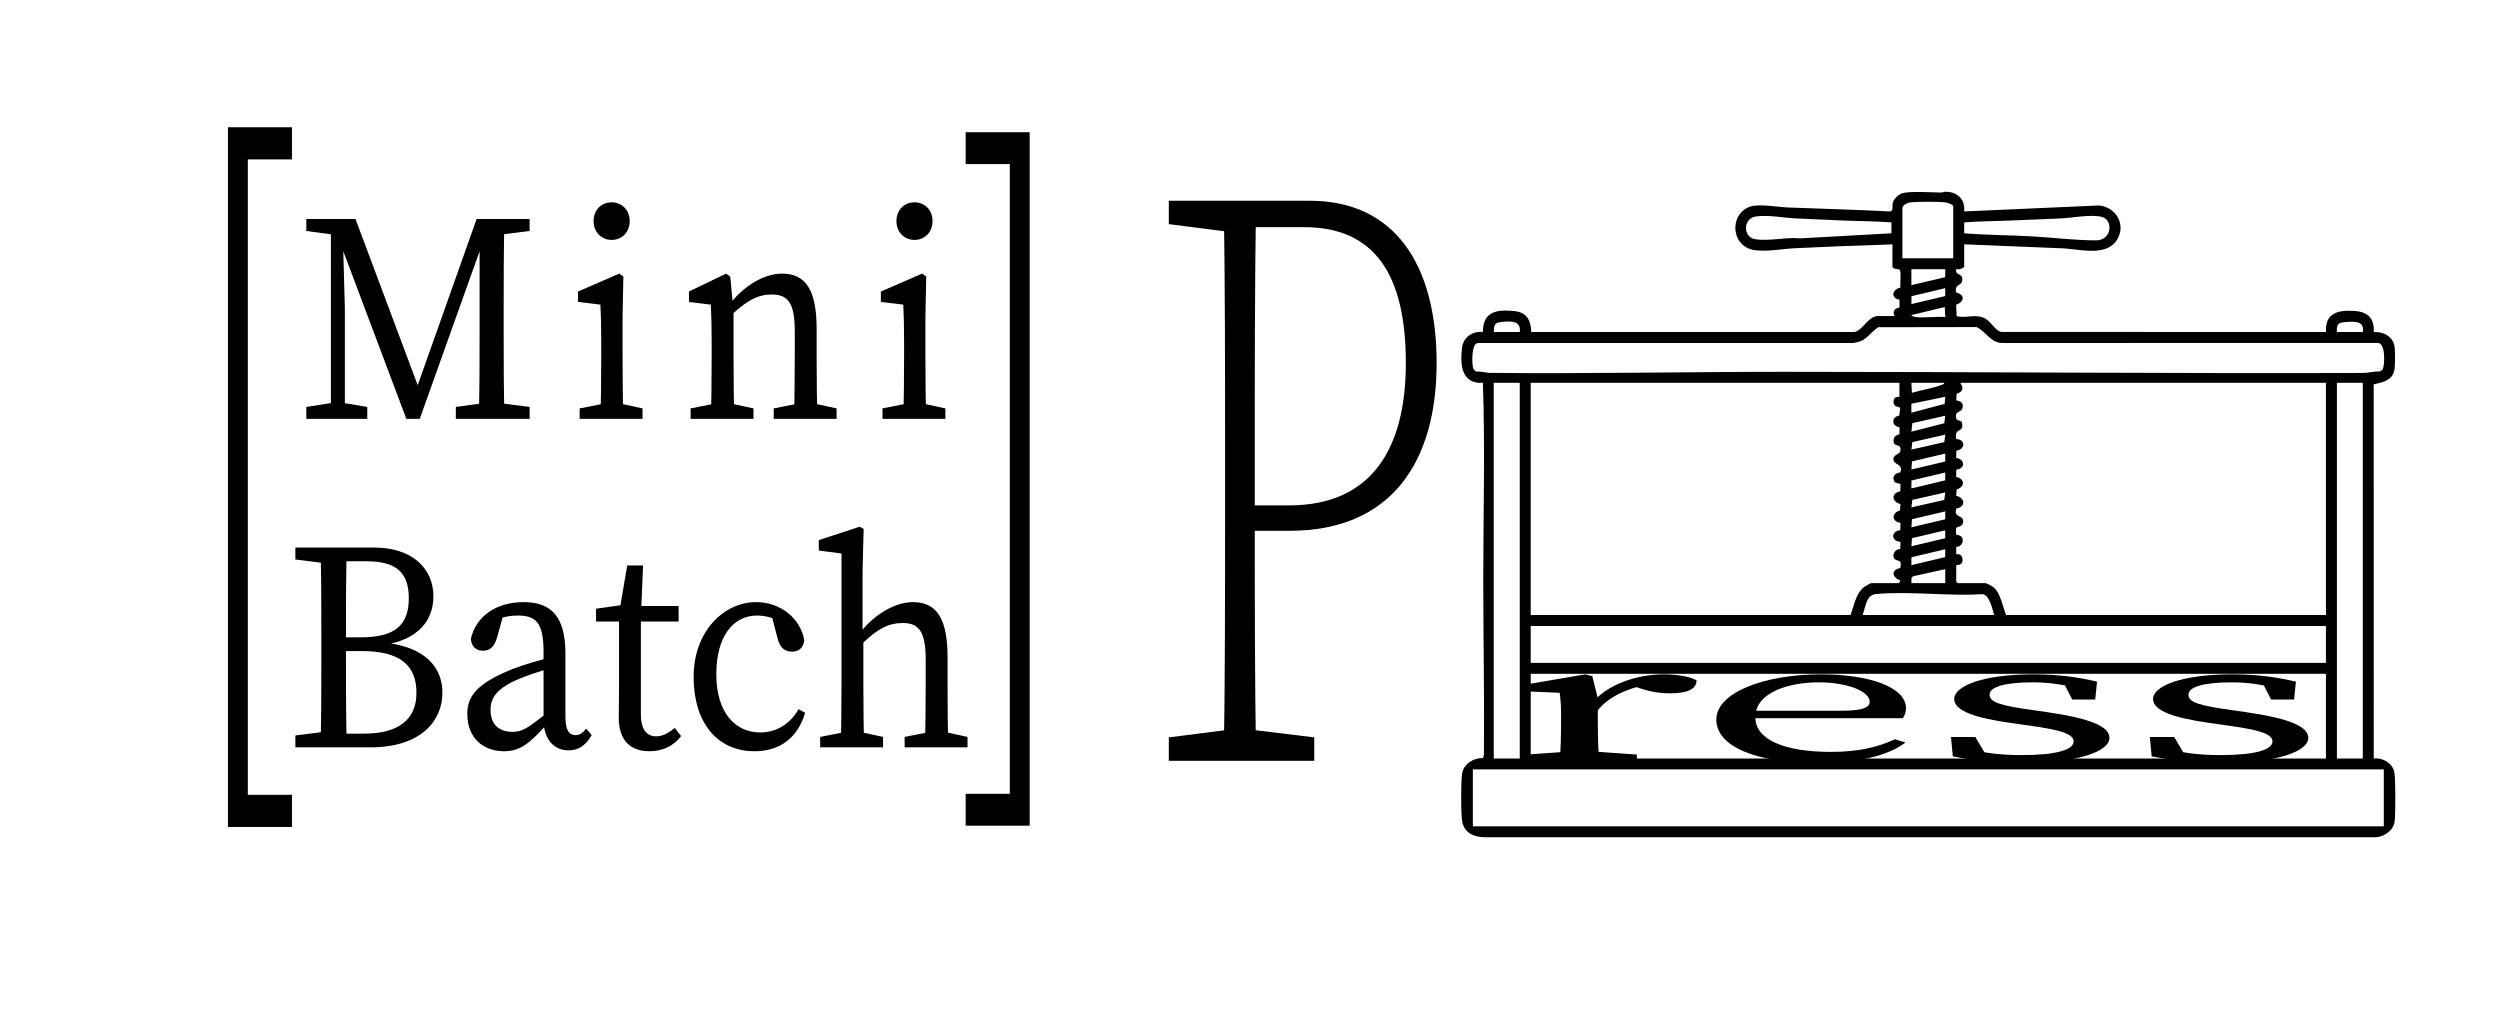
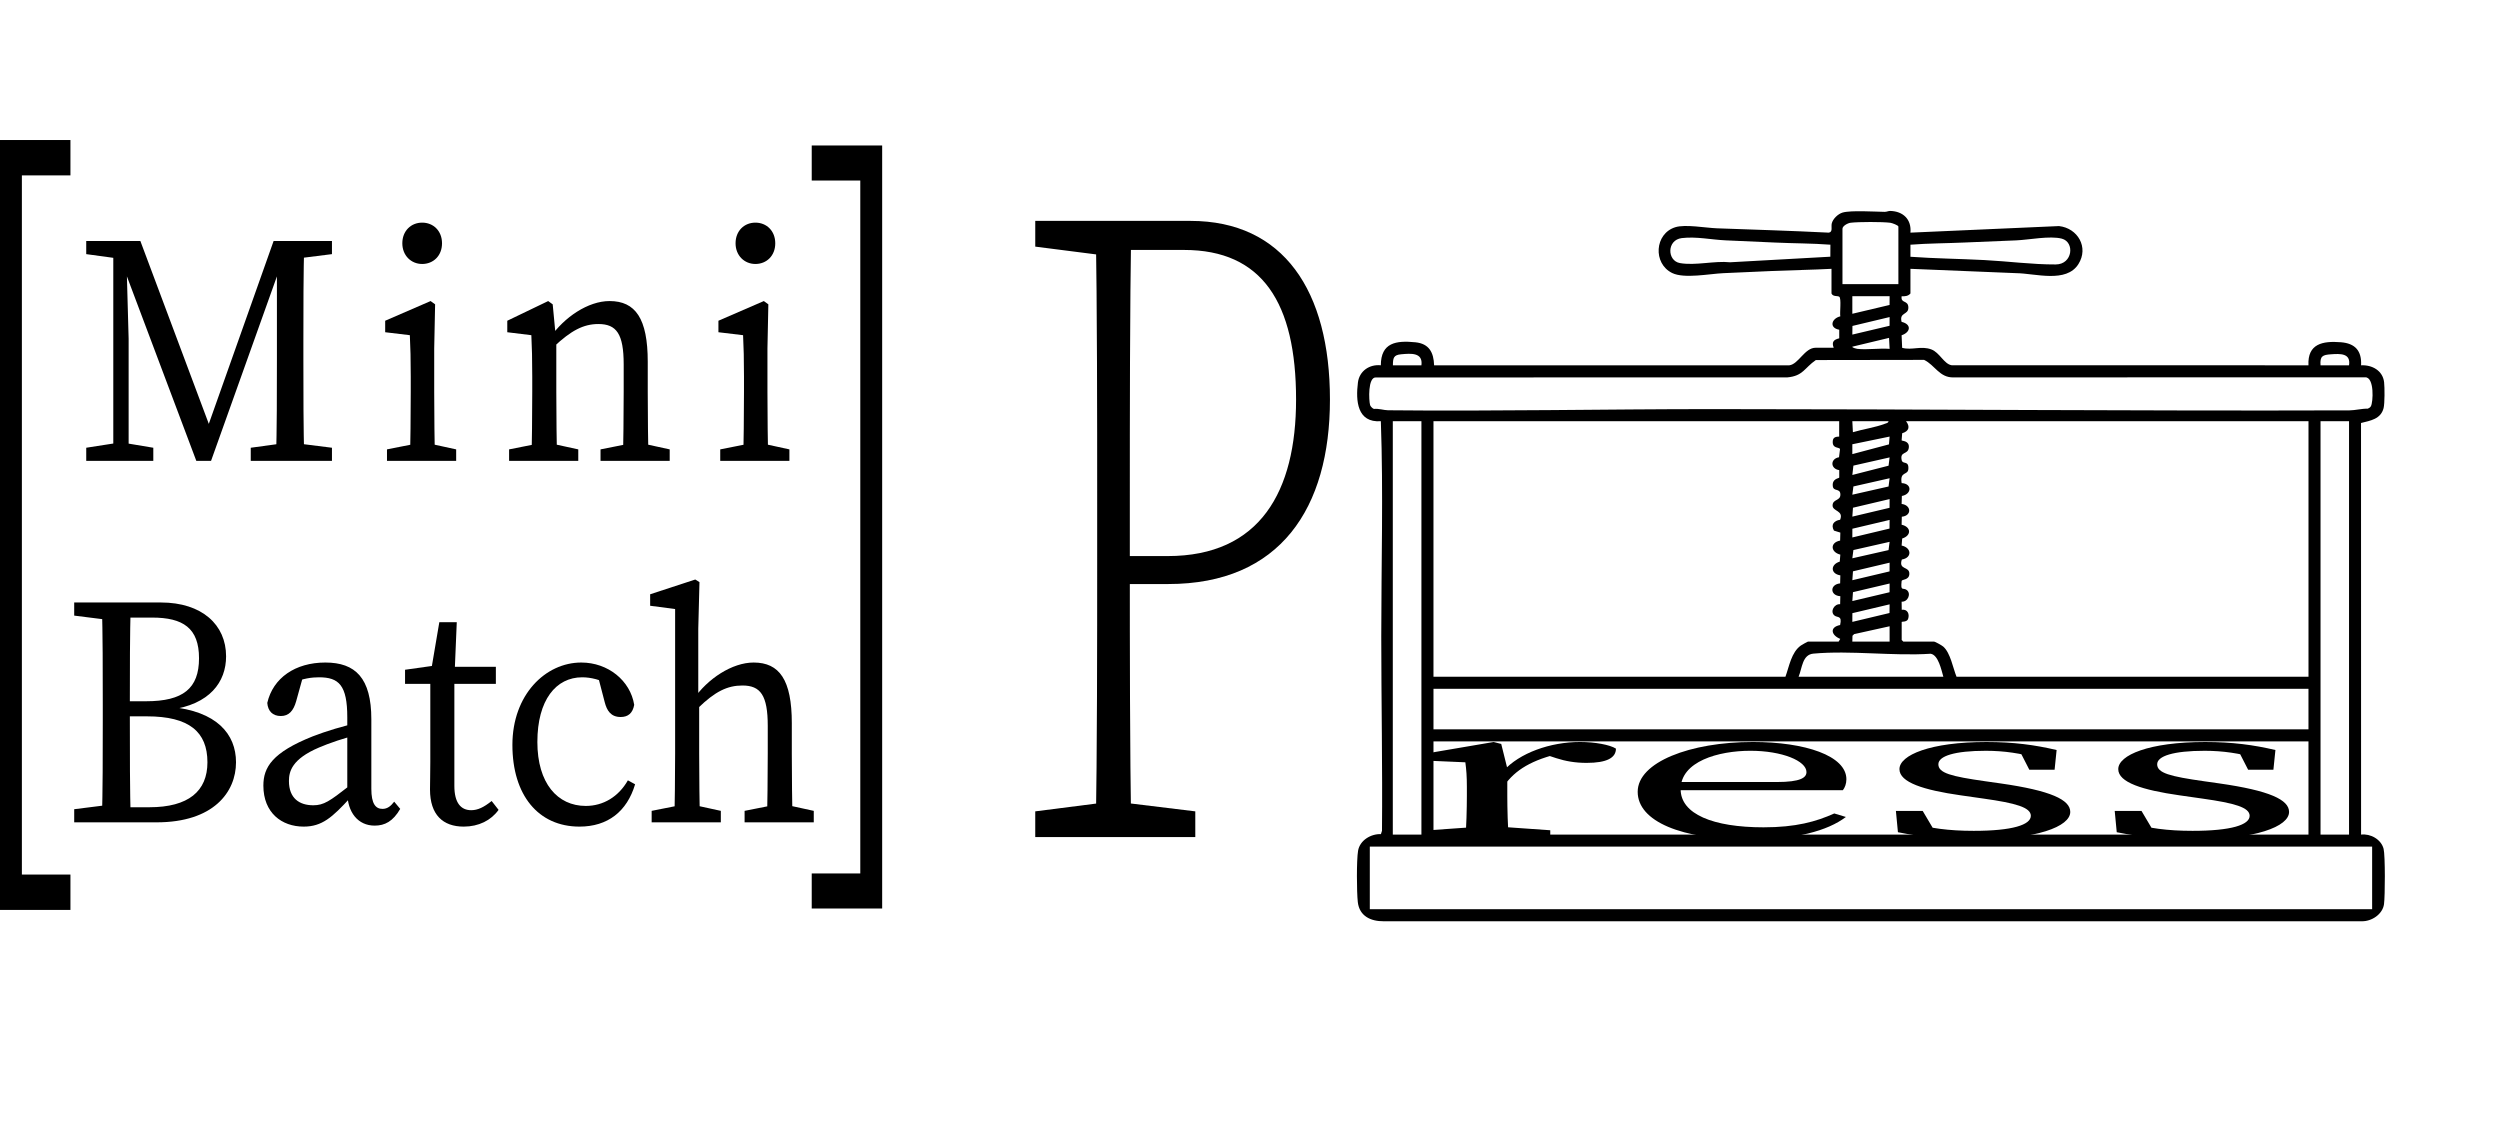
- <svg xmlns="http://www.w3.org/2000/svg" id="Layer_1" data-name="Layer 1" viewBox="0 0 3772.26 1536">
+ <svg xmlns="http://www.w3.org/2000/svg" id="Layer_1" data-name="Layer 1" viewBox="343.94 0 3428.32 1536">
  <g>
    <path d="M445.69,844.2v-18h57.74v24.75h-4.12l-53.62-6.75ZM503.44,1102.95v24.75h-57.74v-18l53.62-6.75h4.12ZM484.88,965.7c0-46.35,0-93.15-1.24-139.5h39.6c-1.24,45.45-1.24,92.25-1.24,139.5v15.75c0,53.1,0,99.9,1.24,146.25h-39.6c1.24-45.45,1.24-92.25,1.24-139.5v-22.5ZM503.44,961.65h40.83c50.73,0,72.59-17.55,72.59-58.95s-21.86-55.8-64.34-55.8h-49.08v-20.7h61.04c56.5,0,89.5,30.6,89.5,73.8,0,35.1-22.27,66.15-77.13,73.35v-4.05c64.34,5.85,90.74,37.35,90.74,76.05,0,40.95-30.93,82.35-108.89,82.35h-55.27v-20.7h45.37c53.62,0,79.6-22.05,79.6-61.65,0-41.85-25.16-63-82.9-63h-42.07v-20.7Z" />
    <path d="M772.75,1009.8c17.32-6.75,43.31-14.85,63.93-18.9v16.2c-18.56,4.05-42.89,12.6-55.27,18-37.12,15.75-41.24,32.85-41.24,45.9,0,23.85,14.44,33.3,33.41,33.3,14.44,0,22.68-5.85,48.67-26.1l8.25-6.75,5.77,9.45-11.96,13.05c-24.75,27-38.77,39.6-63.93,39.6-30.11,0-55.27-18.9-55.27-56.25,0-25.2,12.37-45.45,67.64-67.5ZM820.18,1086.3v-102.6c0-44.1-11.55-54.9-38.77-54.9-9.49,0-21.86,1.35-37.12,8.1l16.5-13.95-10.72,38.7c-3.71,13.05-9.9,20.25-21.04,20.25s-17.73-6.75-18.56-18c7.84-34.2,38.36-55.35,79.6-55.35s63.1,21.15,63.1,77.85v95.4c0,20.25,5.77,27.45,15.26,27.45,7.01,0,11.55-4.05,16.08-9.9l8.25,9.9c-9.9,17.1-21.03,22.95-35.06,22.95-22.68,0-37.53-18-37.53-45.9Z" />
    <path d="M990.11,1111.05c9.07,0,17.32-4.05,28.05-12.6l9.49,12.15c-10.31,14.4-27.22,22.95-47.84,22.95-28.46,0-46.19-16.2-46.19-50.85,0-10.8.41-20.25.41-37.8v-107.1h-34.64v-19.35l51.14-7.2-16.5,14.85,12.37-72.9h23.92l-3.3,78.75v145.8c0,23.4,9.07,33.3,23.1,33.3ZM1023.93,914.4v23.4h-73.42v-23.4h73.42Z" />
    <path d="M1080.84,1017.45c0,56.7,27.63,87.75,66.4,87.75,23.92,0,44.96-12.6,57.74-35.1l9.9,5.4c-11.14,37.35-37.53,58.05-76.3,58.05-56.5,0-91.97-43.2-91.97-112.05s45.37-112.95,94.45-112.95c36.71,0,67.23,24.75,72.59,58.05-2.06,11.25-8.25,16.65-18.56,16.65-13.61,0-18.97-9-21.86-20.25l-10.31-39.6,18.97,16.65c-14.02-8.1-28.05-11.25-39.59-11.25-35.88,0-61.45,31.05-61.45,88.65Z" />
    <path d="M1269.74,835.2l-34.23-4.5v-15.75l61.87-20.25,5.77,3.6-1.65,63.9v95.4l1.24,5.85v69.75c0,27.9.41,74.25,1.24,94.5h-35.47c.83-20.25,1.24-66.6,1.24-94.5v-198ZM1332.43,1111.95v15.75h-94.86v-15.75l45.37-9h8.25l41.25,9ZM1429.77,991.8v41.4c0,28.8.41,74.25,1.24,94.5h-35.47c.82-20.25,1.24-65.7,1.24-94.5v-37.8c0-41.85-9.9-55.35-34.65-55.35-20.62,0-37.53,8.1-61.04,31.05h-8.66v-20.25h21.04l-18.56,8.1c19.38-28.35,53.21-50.4,82.49-50.4,35.47,0,52.38,23.85,52.38,83.25ZM1418.63,1102.95l41.25,9v15.75h-94.86v-15.75l45.37-9h8.25Z" />
  </g>
  <path d="M343.94,192.02h96.6v48.5h-66.6v958.78h66.6v48.5h-96.6V192.02Z" />
  <path d="M1457.08,1245.86v-48.07h66.6V247.57h-66.6v-48.07h96.6v1046.36h-96.6Z" />
  <path d="M2855.53,368.64c-26.79,1.44-53.68,1.77-80.51,2.95-22.5.99-45.06,2.02-67.66,3.01-18.96.83-53.81,7.9-70.34-.21-26.59-13.04-24.1-53.94,4.31-62.8,13.8-4.3,41.59.93,57,1.49,51.11,1.86,102.22,3.37,153.43,5.95,5.91-.81,3.05-7.86,4.09-12.45,1.47-6.46,8.63-13.28,14.96-15.11,11.34-3.28,44.01-1.13,57.69-.95,2.62.03,5.16-1.31,7.45-1.26,17.72.4,29.52,11.54,27.82,29.77l203.74-9.01c25.66,2.84,41.15,29.14,26.62,52.14-16.7,26.43-59,12.77-85.19,12.43l-145.16-5.95v33.83c-3.13,3.61-7.48,4.07-12.04,3.76-1.7,10.59,9.22,4.55,9.19,15.78-.03,10.27-12.72,5.93-9.27,19.38,13.93,3.3,12.48,14.2,0,18.39l.75,17.21c13.6,3.67,25.72-3.11,39.95,2.15,11.51,4.25,17.45,20.12,27.9,21.72l489.34.1c-1.46-29.63,19.56-33.61,44.4-31.64,19.55,1.55,28.78,11.64,27.75,31.64,15.18-.76,29.79,7.27,31.59,23.29.79,7.06.91,28.99-.71,35.38-3.86,15.16-18.07,17.17-30.96,20.43l.08,564.45c12.9-1.65,27.59,6.57,30.88,19.5,2.33,9.16,2.05,65,.58,75.84-1.89,13.91-16.96,23.84-30.63,23.5h-1341.38c-17.68.1-33.11-7.16-35.27-26.37-1.53-13.6-1.81-57.42.37-70.31,2.42-14.32,17.52-23.32,31.32-22.82l1.48-4.54c.8-88.87-.97-178.16-.99-266.48-.02-98.15,2.91-197.08-.58-295.21-32.56,2.32-34.6-28.1-31.41-53.2,2-15.69,15.87-25.11,31.4-23.49.03-31.13,21.02-34.21,47.36-31.55,18.84,1.9,25.11,13.91,25.69,31.58h487.1c12.64-1.49,21.07-24.08,36.05-24.08h24.81c-3.04-8.01-.05-11.08,7.61-12.95v-11.76c-14.08-2.45-10.92-15.37,1.48-18.37-.96-4.89,1.7-24.77-1.5-26.91-2.35-1.57-8.55.28-10.6-4.43v-33.83ZM2947.25,389.69v-78.94c0-1.84-8.81-5.01-11.24-5.3-11.4-1.37-42.75-1.33-54.2,0-3.92.46-11.24,4.32-11.24,8.3v75.93h76.69ZM2854.03,335.55c-25.34-1.92-50.7-1.74-76-2.94-22.51-1.07-45.07-1.99-67.66-3.01-19.67-.88-40.33-5.49-60.12-3.1-20.73,2.5-20.33,31.08-2.62,34.26,21.11,3.79,47.23-3.36,68.87-1.09l137.44-7.65.09-16.47ZM2963.78,352.11c33.76,2.45,67.68,2.76,101.49,4.52,32.33,1.68,65.61,6.15,97.77,6.02,23.35-.09,26.33-30.68,8.29-35.39-16.22-4.24-45.02,1.61-62.38,2.36-23.57,1.01-47.32,1.85-70.75,2.93-24.8,1.14-49.68,1.08-74.42,3.02v16.56ZM2935.22,406.23h-51.12v24.06l51.05-12.09.07-11.96ZM2935.21,434.8l-50.96,12.17-.15,11.87,51.05-12.09.06-11.96ZM2890.86,478.4c13.88,1.52,30.2-1.13,44.36,0l-.77-15.06-50.34,12.07c-.43,1.54,6.12,2.92,6.76,2.99ZM2293.17,500.96c2.36-18.01-14.73-16.3-27.89-15.11-10.38.94-11.14,5.11-11.21,15.11h39.09ZM3565.24,500.96c2.68-16.86-12.31-15.98-24.87-15.1-11.37.8-15.21,2.47-14.22,15.1h39.09ZM2834.04,493.76c-15.8,10.87-17.36,21.91-39.36,23.8l-563.82.04c-11.36-.84-9.8,31.82-8.05,37.93.53,1.85,3.42,4.74,5.26,5.26,6.27-.79,13.69,1.76,19.23,1.82,147.61,1.54,296.92-1.59,445.15-1.58,290.9.02,583.55,2.71,873.54,1.72,7.56-.03,16.87-2.55,24.9-2.31,1.74-.65,3.26-1.66,4.27-3.25,3.18-5.04,5.18-40.68-8.04-39.77l-563.99.13c-19.53.64-25.86-17.02-40.63-24.03l-148.46.23ZM2253.93,577.64v566.87h39.24v-566.87h-39.24ZM2866.05,577.64h-556.35v350.35h482.67c5.2-14.24,8.08-33.54,21.14-42.76,1.23-.87,9.13-5.36,9.68-5.36h42.1l2.25-3.74c-12.29-4.89-15.2-16-.19-19.01,3.09-13.87-3.84-9.45-8.09-13.31-5.92-5.37.13-15.99,8.12-15.23l.25-11c-14.37-.82-14.7-16.16-.25-17.57l.26-11.02c-13.71-2.12-13.71-14.92-.78-18.83l.76-9.61c-13.57-3.34-14.31-16.66-.26-19.22l.28-10.97-8.75-2.72c-4.6-8.19,0-13.58,8.46-14.88,5.27-13.14-10.8-11.16-10.34-19.96s11.24-5.61,10.69-15.19c-.48-8.38-9.45-3.25-10.39-10.86-1.31-10.6,8.5-10.61,8.84-11.86v-10.19c-12.25-1.72-12.66-15.57-.31-17.66l1.36-11.15c-.61-3.09-11.28-.01-9.88-11.61.58-4.82,4.5-5.45,8.74-5.6v-21.05ZM2933.72,577.64h-49.62l.77,15.06c13.9-4.18,30.64-6.5,44.01-11.62,1.91-.73,4.43-.88,4.84-3.43ZM3509.61,577.64h-551.83c5.91,7.69,3.83,13.76-5.32,16.48l-.78,9.74c.19,1.04,11.03.14,9.86,10.07-1.2,10.15-12.48,4.41-9.77,17.09,1.36,6.35,9.92-.13,9.16,12.04-.58,9.28-11.96,2.72-9.2,19.44,14.69.68,13.8,15.27.29,17.63l-.34,10.93c13.38,1.63,14.29,16.18.26,17.55l-.26,10.95c13.23,3,13.73,14.84.79,18.9l-.78,9.67c13.69,2.87,14.7,16.8.29,19.16-4.94,15.05,10.94,8.69,10.29,19.99-.48,8.44-10.02,7.04-10.56,9.37-1.62,15.33,1.76,8.47,6.97,12.4,6.48,4.88,1.69,16.62-6.99,16.04l.16,11.11c7.88-1.14,11.08,5.78,8.7,12.61-1.53,4.39-8.77,3.5-8.77,4v24.81l2.26,2.26h42.1c1.68,0,10.9,5.29,12.69,6.86,9.84,8.67,13.26,29.26,18.14,41.26h482.67v-350.35ZM3565.24,577.64h-39.09v566.87h39.09v-566.87ZM2935.22,598.69l-51.12,10.54v13.52s50.24-13.36,50.24-13.36l.87-10.7ZM2935.22,627.26l-49.66,11.25-1.45,12.82,49.67-12.71,1.43-11.35ZM2935.22,655.83l-49.66,11.25-1.47,11.32,49.66-11.25,1.47-11.32ZM2935.21,684.4l-50.25,11.86-.86,12.2,51.04-12.09.06-11.97ZM2935.21,712.98l-51.05,12.09-.06,11.96,50.97-12.17.14-11.88ZM2935.22,743.04l-49.66,11.25-1.47,11.32,49.66-11.25,1.47-11.32ZM2935.21,771.61l-50.24,11.86-.86,12.2,51.04-12.09.06-11.97ZM2935.21,800.19l-50.24,11.85-.86,12.2,51.04-12.09.06-11.96ZM2935.21,828.76l-51.05,12.09-.06,11.96,50.97-12.17.14-11.88ZM2935.22,858.82l-48.63,10.76-2.29,2.22-.21,8.07h51.12v-21.05ZM3008.9,927.99c-2.72-9.23-6.83-29.83-17.38-31.49-51.76,3.39-109.87-4.81-160.87-.16-15.25,1.39-15.33,19.9-20.23,31.65h198.48ZM2309.71,944.53v55.63h1199.9v-55.63h-1199.9ZM3509.61,1016.7h-1199.9v127.81h1199.9v-127.81ZM2222.39,1160.95v85.89s1374.52,0,1374.52,0v-85.89s-1374.52,0-1374.52,0Z" />
  <g>
    <path d="M2355.5,1091.69v-12.58c0-14.73-.69-23.03-2.08-33.74l-55.44-2.41v-9.37l94.25-16.07,10.39,2.68,8.32,33.47v38.02c0,16.6.69,44.18,2.08,56.23h-59.6c1.39-12.05,2.08-39.63,2.08-56.23ZM2303.53,1138.55l76.23-5.36h13.86l76.23,5.36v9.37h-166.32v-9.37ZM2383.22,1055.54h39.5l-17.32,1.87c22.18-24.9,64.45-39.9,105.33-39.9,20.1,0,40.89,3.75,49.2,9.1,0,12.59-12.47,19.55-40.19,19.55-15.94,0-29.11-2.41-41.58-6.43l-18.71-6.16,33.96-2.68c-42.97,8.57-67.91,21.96-83.85,42.58h-26.33v-17.94Z" />
    <path d="M2875.94,1068.66c0,6.16-2.08,11.51-4.85,15h-255.71v-11.25h164.93c33.26,0,40.89-6.16,40.89-13.66,0-15.26-33.26-29.19-76.92-29.19s-95.63,14.46-95.63,52.75c0,34.01,44.35,52.22,113.65,52.22,44.35,0,72.07-7.77,97.02-19.01l15.94,4.82c-24.95,19.01-69.3,31.06-132.36,31.06-92.86,0-153.15-24.9-153.15-65.61s72.07-68.28,158-68.28c71.38,0,128.2,18.74,128.2,51.15Z" />
    <path d="M2946.62,1141.23l-2.77-29.19h36.73l18.71,31.6-33.96-6.16v-9.1c24.25,7.23,50.59,10.98,85.24,10.98,53.36,0,78.31-8.3,78.31-20.62,0-11.51-20.79-17.41-64.45-23.56l-31.88-4.55c-50.59-7.23-83.85-17.67-83.85-35.88,0-19.28,42.27-37.22,119.2-37.22,37.42,0,66.53,4.02,96.33,10.98l-2.77,27.05h-34.65l-13.86-27.05,24.95,4.29v6.96c-22.18-6.69-45.74-10.18-70.69-10.18-42.96,0-65.14,7.23-65.14,18.48,0,12.05,17.32,16.6,64.45,23.3l20.79,2.95c69.3,9.91,95.63,22.49,95.63,39.1,0,19.82-45.04,38.02-133.75,38.02-38.81,0-68.61-3.48-102.56-10.18Z" />
    <path d="M3246.68,1141.23l-2.77-29.19h36.73l18.71,31.6-33.96-6.16v-9.1c24.25,7.23,50.59,10.98,85.24,10.98,53.36,0,78.31-8.3,78.31-20.62,0-11.51-20.79-17.41-64.45-23.56l-31.88-4.55c-50.59-7.23-83.85-17.67-83.85-35.88,0-19.28,42.27-37.22,119.2-37.22,37.42,0,66.53,4.02,96.33,10.98l-2.77,27.05h-34.65l-13.86-27.05,24.95,4.29v6.96c-22.18-6.69-45.74-10.18-70.69-10.18-42.96,0-65.14,7.23-65.14,18.48,0,12.05,17.32,16.6,64.45,23.3l20.79,2.95c69.3,9.91,95.63,22.49,95.63,39.1,0,19.82-45.04,38.02-133.75,38.02-38.81,0-68.61-3.48-102.56-10.18Z" />
  </g>
  <path d="M1763.62,338.2v-35.29h107.3v48.15h-6.76l-100.54-12.86ZM1877.67,1099.78l105.41,12.86v35.29h-219.47v-35.29l100.54-12.86h13.52ZM1848.53,691.49c0-129.85,0-260.21-1.98-388.57h48.73c-1.98,127.34-1.98,257.7-1.98,388.57v80.92c0,121.91,0,247.16,1.98,375.52h-48.73c1.98-127.34,1.98-257.7,1.98-388.57v-67.87ZM1945.97,800.91h-75.06v-38.35h74.24c126.93,0,176.13-88.9,176.13-214.66,0-132.72-46.34-205.14-153.6-205.14h-96.76v-39.84h105.56c127.7,0,191.25,96.1,191.25,244.98s-68.17,253.01-221.75,253.01Z" />
  <g>
    <path d="M462.19,330.5h54.44v24.75h-4.95l-49.49-6.75v-18ZM462.19,614l43.31-6.75h8.25l40.42,6.75v18h-91.97v-18ZM499.31,330.5h17.32l3.71,134.1v167.4h-21.04v-301.5ZM499.72,330.5h36.71l101.05,270h-14.02l95.69-270h21.86l-107.65,301.5h-20.21l-113.42-301.5ZM687.8,614l49.49-6.75h8.25l53.62,6.75v18h-111.36v-18ZM723.68,492.5v-162h37.53c-1.24,45.45-1.24,92.25-1.24,139.5v22.5c0,46.35,0,93.15,1.24,139.5h-38.77c1.24-45.45,1.24-92.25,1.24-139.5ZM741.42,330.5h57.74v18l-53.62,6.75h-4.12v-24.75Z" />
    <path d="M905.97,632c.83-20.25,1.24-66.6,1.24-94.5v-21.15c0-24.75-.41-38.7-1.24-56.7l-33.82-4.05v-15.75l62.28-27,6.19,4.5-1.24,60.75v59.4c0,27.9.41,74.25,1.24,94.5h-34.65ZM969.49,616.25v15.75h-94.86v-15.75l45.37-9h8.25l41.24,9ZM895.66,333.65c0-17.1,11.96-28.35,27.22-28.35s27.22,11.25,27.22,28.35-11.96,28.35-27.22,28.35-27.22-11.7-27.22-28.35Z" />
    <path d="M1072.59,632c.83-20.25,1.24-66.6,1.24-94.5v-21.15c0-24.75-.41-38.7-1.24-56.7l-33-4.05v-15.75l56.09-27,6.19,4.5,4.95,52.2v67.95c0,27.9.41,74.25,1.24,94.5h-35.47ZM1136.94,616.25v15.75h-94.86v-15.75l45.37-9h8.25l41.24,9ZM1232.21,496.1v41.4c0,28.8.41,74.25,1.24,94.5h-35.47c.82-20.25,1.24-65.7,1.24-94.5v-37.8c0-41.85-9.9-55.35-34.65-55.35-20.62,0-37.53,9-61.04,31.05h-8.66v-20.25h21.03l-17.73,8.1c19.38-28.35,52.38-50.4,81.66-50.4,35.47,0,52.38,23.85,52.38,83.25ZM1221.08,607.25l41.24,9v15.75h-94.86v-15.75l45.37-9h8.25Z" />
    <path d="M1362.95,632c.83-20.25,1.24-66.6,1.24-94.5v-21.15c0-24.75-.41-38.7-1.24-56.7l-33.82-4.05v-15.75l62.28-27,6.19,4.5-1.24,60.75v59.4c0,27.9.41,74.25,1.24,94.5h-34.65ZM1426.47,616.25v15.75h-94.86v-15.75l45.37-9h8.25l41.25,9ZM1352.64,333.65c0-17.1,11.96-28.35,27.22-28.35s27.22,11.25,27.22,28.35-11.96,28.35-27.22,28.35-27.22-11.7-27.22-28.35Z" />
  </g>
</svg>
